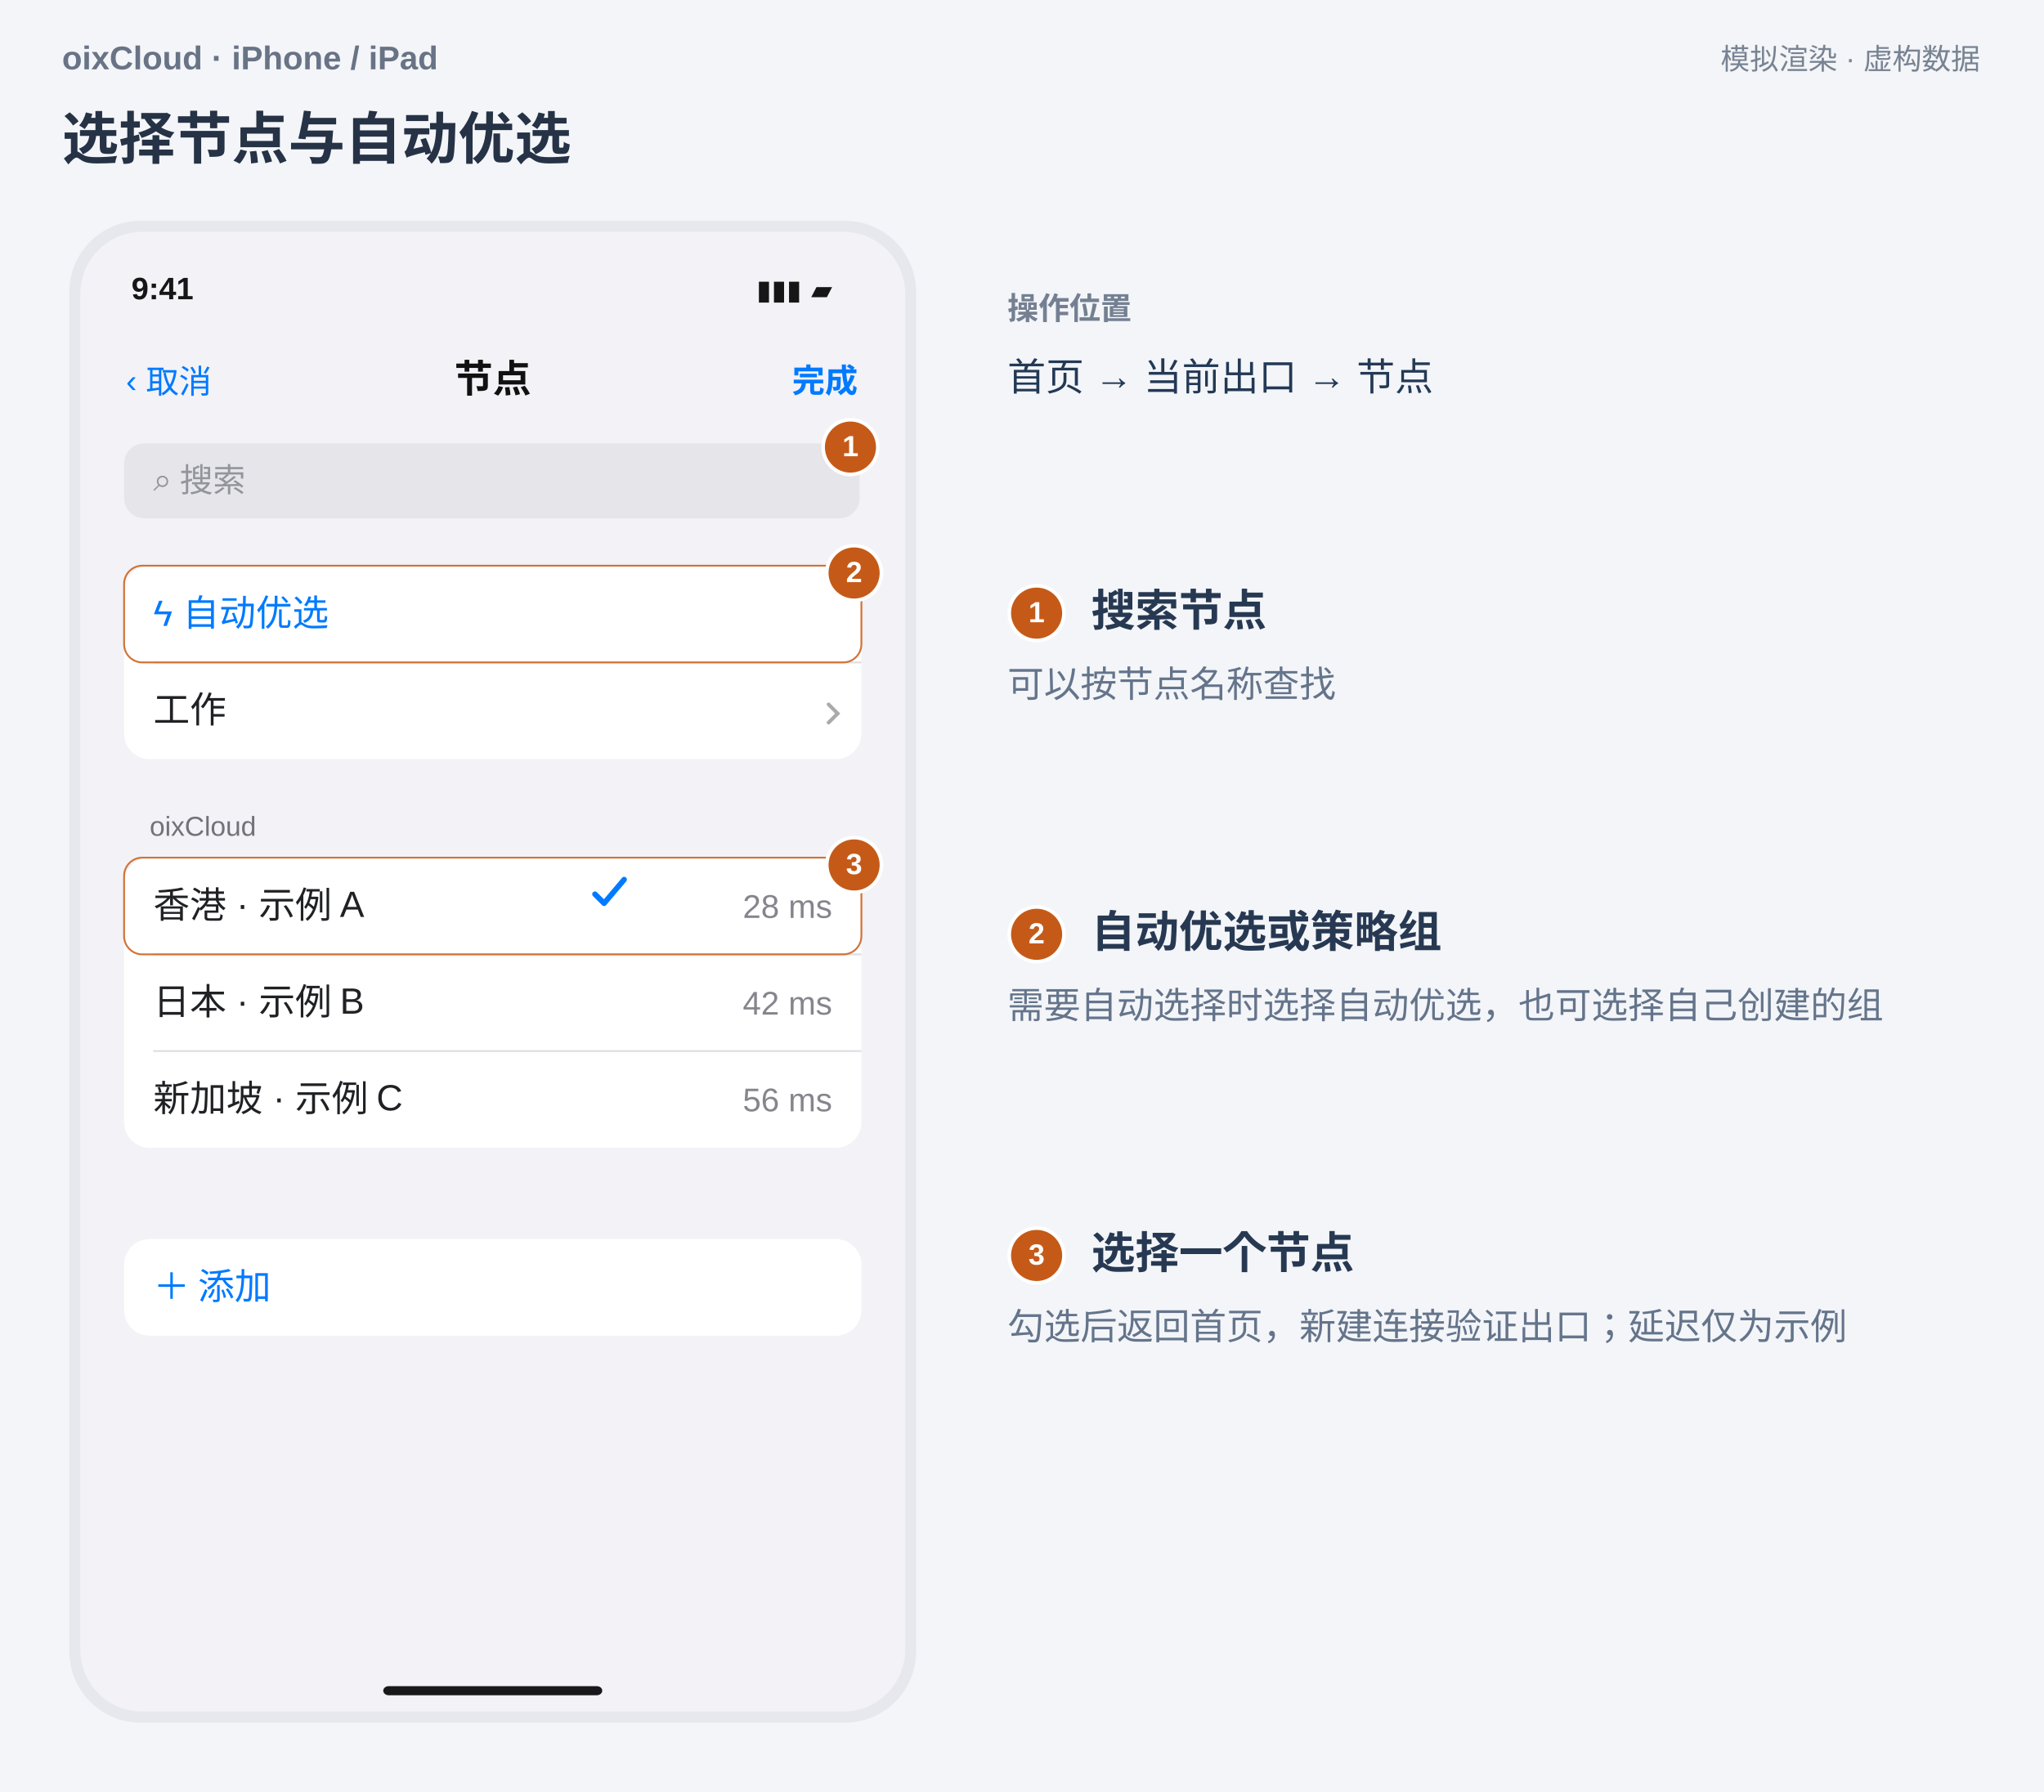
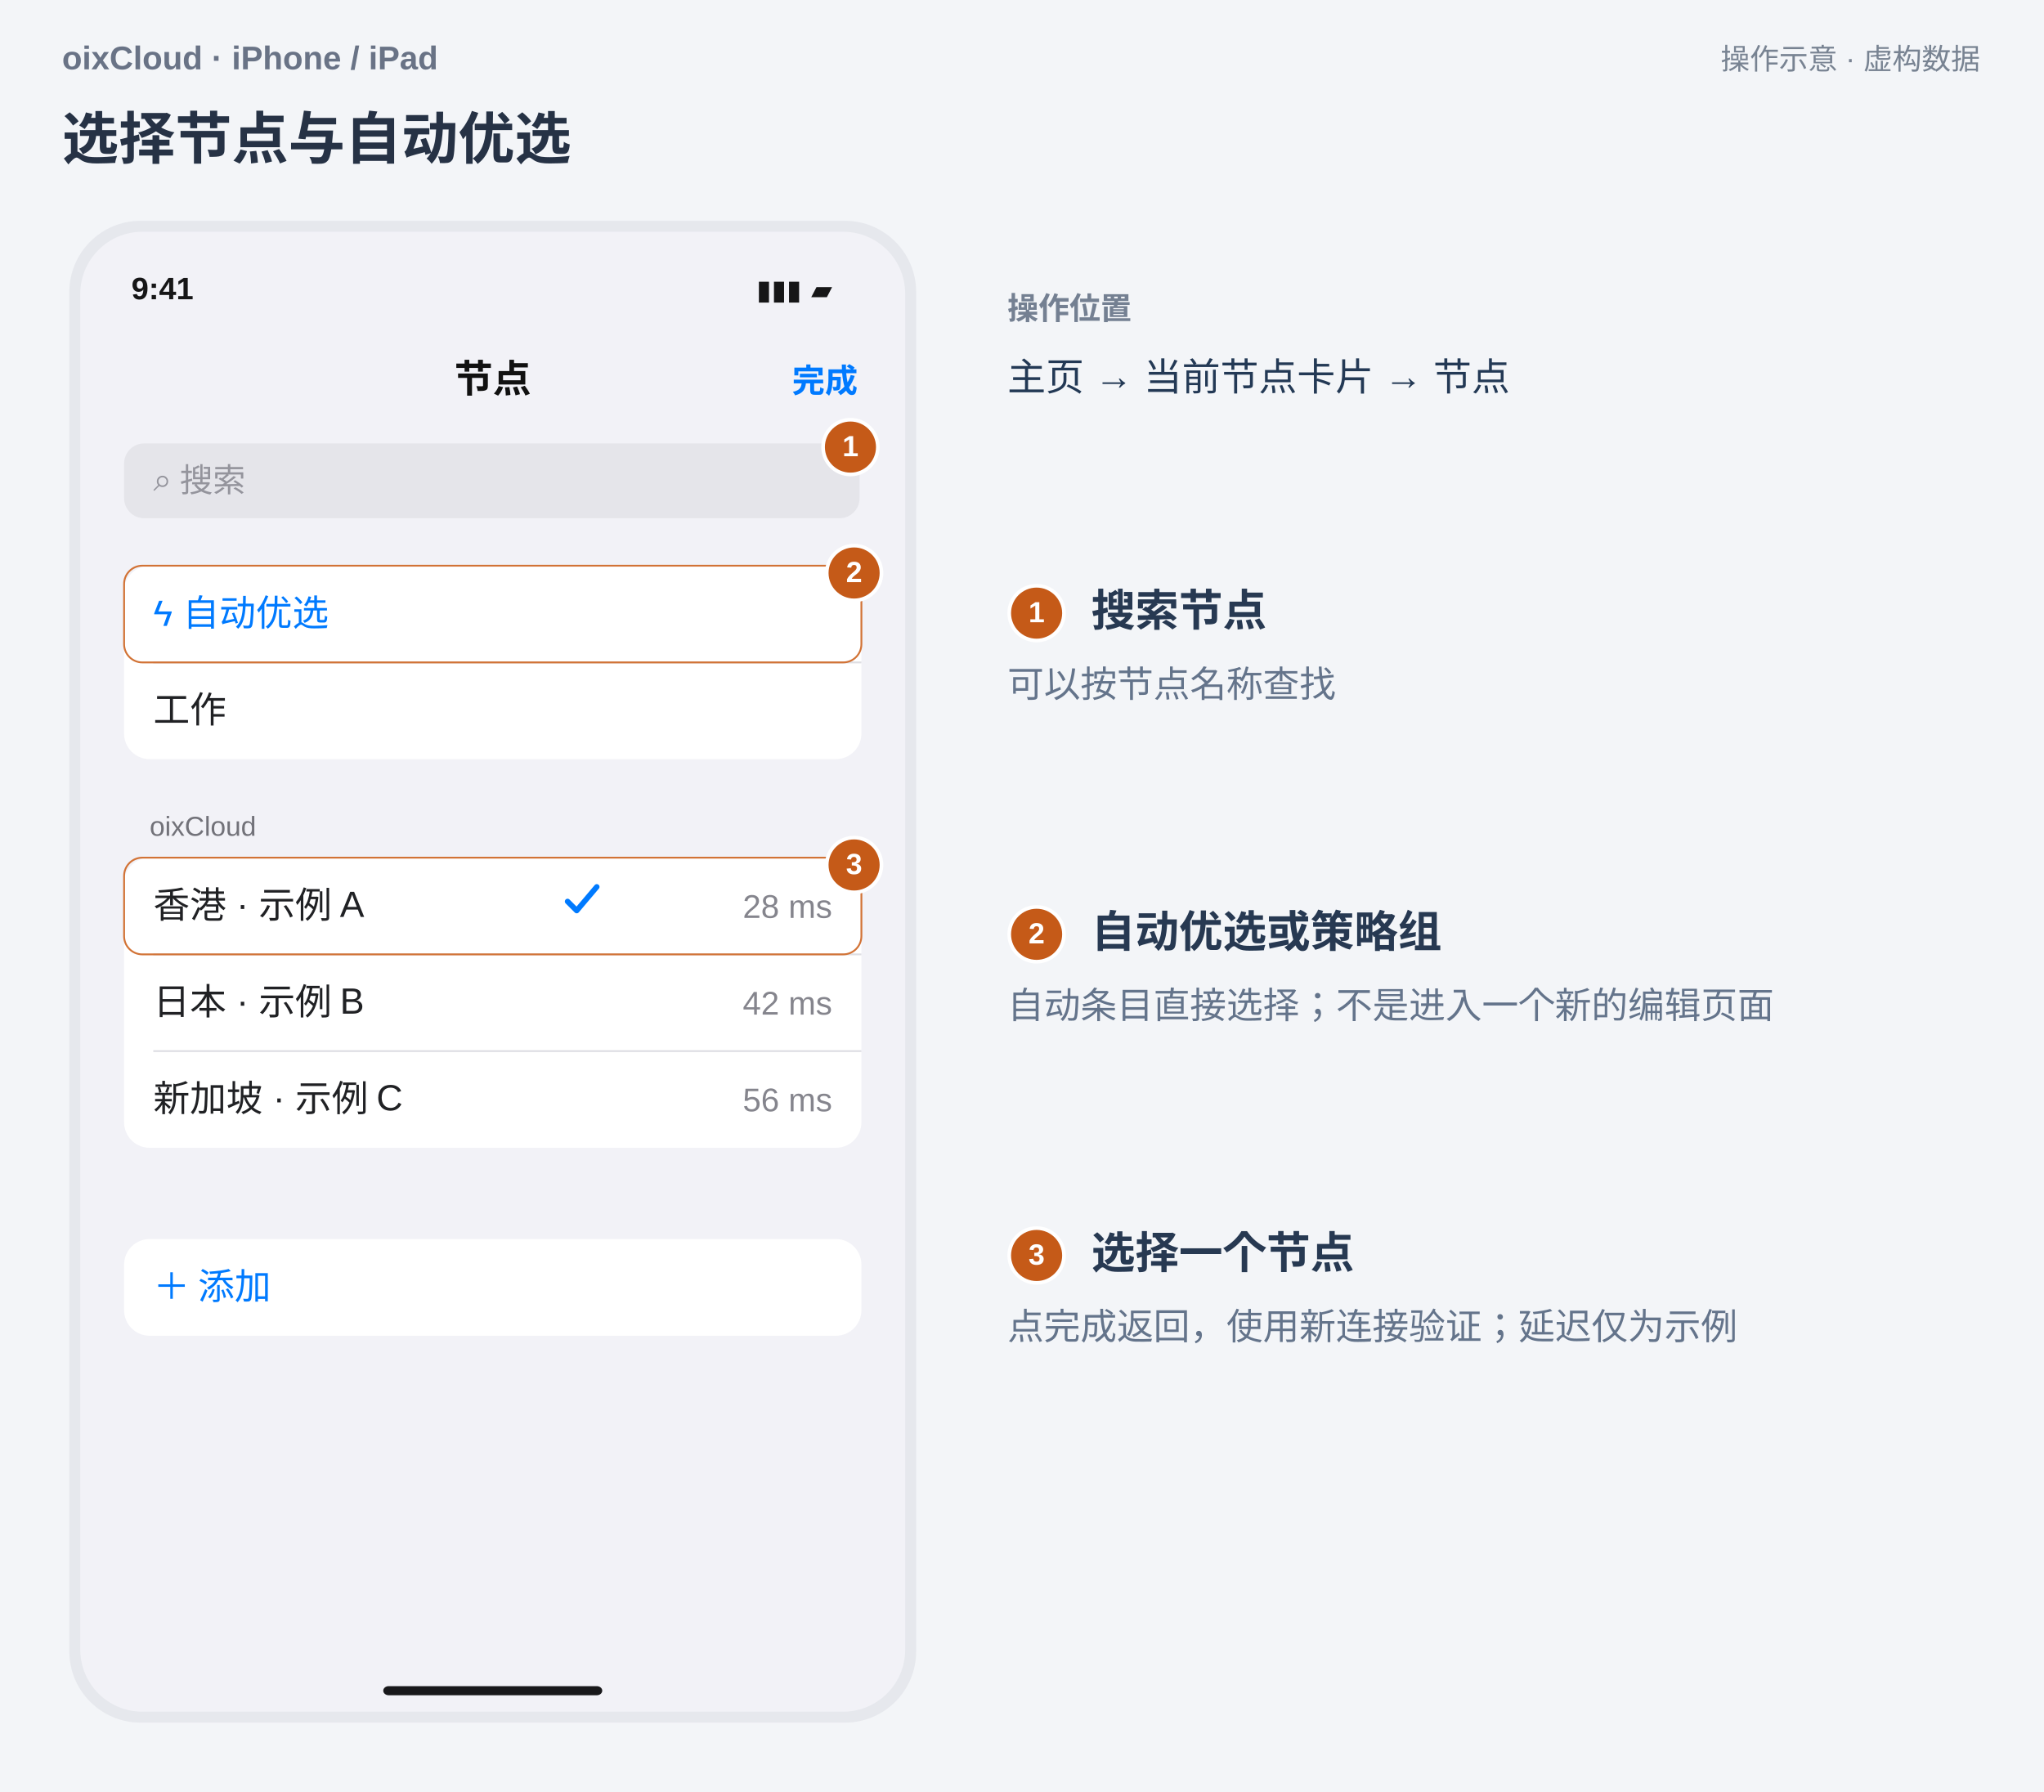
<svg xmlns="http://www.w3.org/2000/svg" width="1120" height="982" viewBox="0 0 1120 982" role="img" aria-labelledby="title desc">
  <g font-family="-apple-system,BlinkMacSystemFont,'PingFang SC','Segoe UI',Arial,sans-serif">
    <rect x="0" y="0" width="1120" height="982" rx="0" fill="#f3f5f8" stroke="none" />
    <text x="34" y="38" font-size="18" fill="#697386" font-weight="600" text-anchor="start">oixCloud · iPhone / iPad</text>
-     <text x="1085" y="38" font-size="16" fill="#788392" font-weight="500" text-anchor="end">模拟渲染 · 虚构数据</text>
+     <text x="1085" y="38" font-size="16" fill="#788392" font-weight="500" text-anchor="end">操作示意 · 虚构数据</text>
    <text x="34" y="87" font-size="31" fill="#263245" font-weight="700" text-anchor="start">选择节点与自动优选</text>
    <rect x="38" y="121" width="464" height="823" rx="39" fill="#e6e8ed" stroke="none" />
    <rect x="44" y="127" width="452" height="811" rx="34" fill="#f2f2f7" stroke="none" />
    <text x="72" y="164" font-size="17" fill="#161617" font-weight="650" text-anchor="start">9:41</text>
    <text x="456" y="164" font-size="15" fill="#161617" font-weight="600" text-anchor="end">▮▮▮  ▰</text>
-     <text x="69" y="215" font-size="18" fill="#007aff" font-weight="400" text-anchor="start">‹ 取消</text>
    <text x="270" y="215" font-size="21" fill="#111" font-weight="600" text-anchor="middle">节点</text>
    <text x="470" y="215" font-size="18" fill="#007aff" font-weight="600" text-anchor="end">完成</text>
    <rect x="210" y="924" width="120" height="5" rx="3" fill="#19191b" stroke="none" />
    <rect x="68" y="243" width="403" height="41" rx="11" fill="#e5e5ea" stroke="none" />
    <text x="84" y="269" font-size="18" fill="#94949c" font-weight="400" text-anchor="start">⌕  搜索</text>
    <circle cx="466" cy="245" r="15" fill="#c55a18" stroke="#fff" stroke-width="2" />
    <text x="466" y="250" font-size="16" fill="#fff" font-weight="700" text-anchor="middle">1</text>
    <rect x="68" y="310" width="404" height="106" rx="14" fill="#fff" stroke="none" />
    <text x="84" y="343" font-size="20" fill="#007aff" font-weight="400" text-anchor="start">ϟ  自动优选</text>
    <path d="M84 363H472" stroke="#dedee3" stroke-width="1" />
    <rect x="68" y="310" width="404" height="53" rx="10" fill="none" stroke="#d27336" />
    <circle cx="468" cy="314" r="15" fill="#c55a18" stroke="#fff" stroke-width="2" />
    <text x="468" y="319" font-size="16" fill="#fff" font-weight="700" text-anchor="middle">2</text>
    <text x="84" y="396" font-size="20" fill="#202124" font-weight="400" text-anchor="start">工作</text>
-     <path d="M454 386l5 5-5 5" fill="none" stroke="#aaa" stroke-width="2" stroke-linecap="round" />
    <text x="82" y="458" font-size="15" fill="#727279" font-weight="400" text-anchor="start">oixCloud</text>
    <rect x="68" y="470" width="404" height="159" rx="14" fill="#fff" stroke="none" />
    <text x="84" y="503" font-size="20" fill="#202124" font-weight="400" text-anchor="start">香港 · 示例 A</text>
    <text x="456" y="503" font-size="18" fill="#85858d" font-weight="400" text-anchor="end">28 ms</text>
    <path d="M84 523H472" stroke="#dedee3" stroke-width="1" />
    <rect x="68" y="470" width="404" height="53" rx="10" fill="none" stroke="#d27336" />
    <circle cx="468" cy="474" r="15" fill="#c55a18" stroke="#fff" stroke-width="2" />
    <text x="468" y="479" font-size="16" fill="#fff" font-weight="700" text-anchor="middle">3</text>
    <text x="84" y="556" font-size="20" fill="#202124" font-weight="400" text-anchor="start">日本 · 示例 B</text>
    <text x="456" y="556" font-size="18" fill="#85858d" font-weight="400" text-anchor="end">42 ms</text>
    <path d="M84 576H472" stroke="#dedee3" stroke-width="1" />
    <text x="84" y="609" font-size="20" fill="#202124" font-weight="400" text-anchor="start">新加坡 · 示例 C</text>
    <text x="456" y="609" font-size="18" fill="#85858d" font-weight="400" text-anchor="end">56 ms</text>
-     <path d="M326 490l5 5 11-13" fill="none" stroke="#007aff" stroke-width="3" stroke-linecap="round" stroke-linejoin="round" />
+     <path d="M311 494l5 5 11-13" fill="none" stroke="#007aff" stroke-width="3" stroke-linecap="round" stroke-linejoin="round" />
    <rect x="68" y="679" width="404" height="53" rx="14" fill="#fff" stroke="none" />
    <text x="84" y="712" font-size="20" fill="#007aff" font-weight="400" text-anchor="start">＋ 添加</text>
    <text x="552" y="175" font-size="17" fill="#748092" font-weight="600" text-anchor="start">操作位置</text>
-     <text x="552" y="214" font-size="21" fill="#233955" font-weight="400" text-anchor="start">首页 → 当前出口 → 节点</text>
+     <text x="552" y="214" font-size="21" fill="#233955" font-weight="400" text-anchor="start">主页 → 当前节点卡片 → 节点</text>
    <circle cx="568" cy="336" r="15" fill="#c55a18" stroke="#fff" stroke-width="2" />
    <text x="568" y="341" font-size="16" fill="#fff" font-weight="700" text-anchor="middle">1</text>
    <text x="598" y="343" font-size="24" fill="#273952" font-weight="600" text-anchor="start">搜索节点</text>
    <text x="552" y="382" font-size="20" fill="#64748b" font-weight="400" text-anchor="start">可以按节点名称查找</text>
    <circle cx="568" cy="512" r="15" fill="#c55a18" stroke="#fff" stroke-width="2" />
    <text x="568" y="517" font-size="16" fill="#fff" font-weight="700" text-anchor="middle">2</text>
    <text x="598" y="519" font-size="24" fill="#273952" font-weight="600" text-anchor="start">自动优选或策略组</text>
-     <text x="552" y="558" font-size="20" fill="#64748b" font-weight="400" text-anchor="start">需要自动选择时选择自动优选，也可选择自己创建的组</text>
+     <text x="552" y="558" font-size="20" fill="#64748b" font-weight="400" text-anchor="start">自动条目直接选择；不是进入一个新的编辑页面</text>
    <circle cx="568" cy="688" r="15" fill="#c55a18" stroke="#fff" stroke-width="2" />
    <text x="568" y="693" font-size="16" fill="#fff" font-weight="700" text-anchor="middle">3</text>
    <text x="598" y="695" font-size="24" fill="#273952" font-weight="600" text-anchor="start">选择一个节点</text>
-     <text x="552" y="734" font-size="20" fill="#64748b" font-weight="400" text-anchor="start">勾选后返回首页，新建连接验证出口；延迟仅为示例</text>
+     <text x="552" y="734" font-size="20" fill="#64748b" font-weight="400" text-anchor="start">点完成返回，使用新连接验证；延迟仅为示例</text>
  </g>
</svg>
